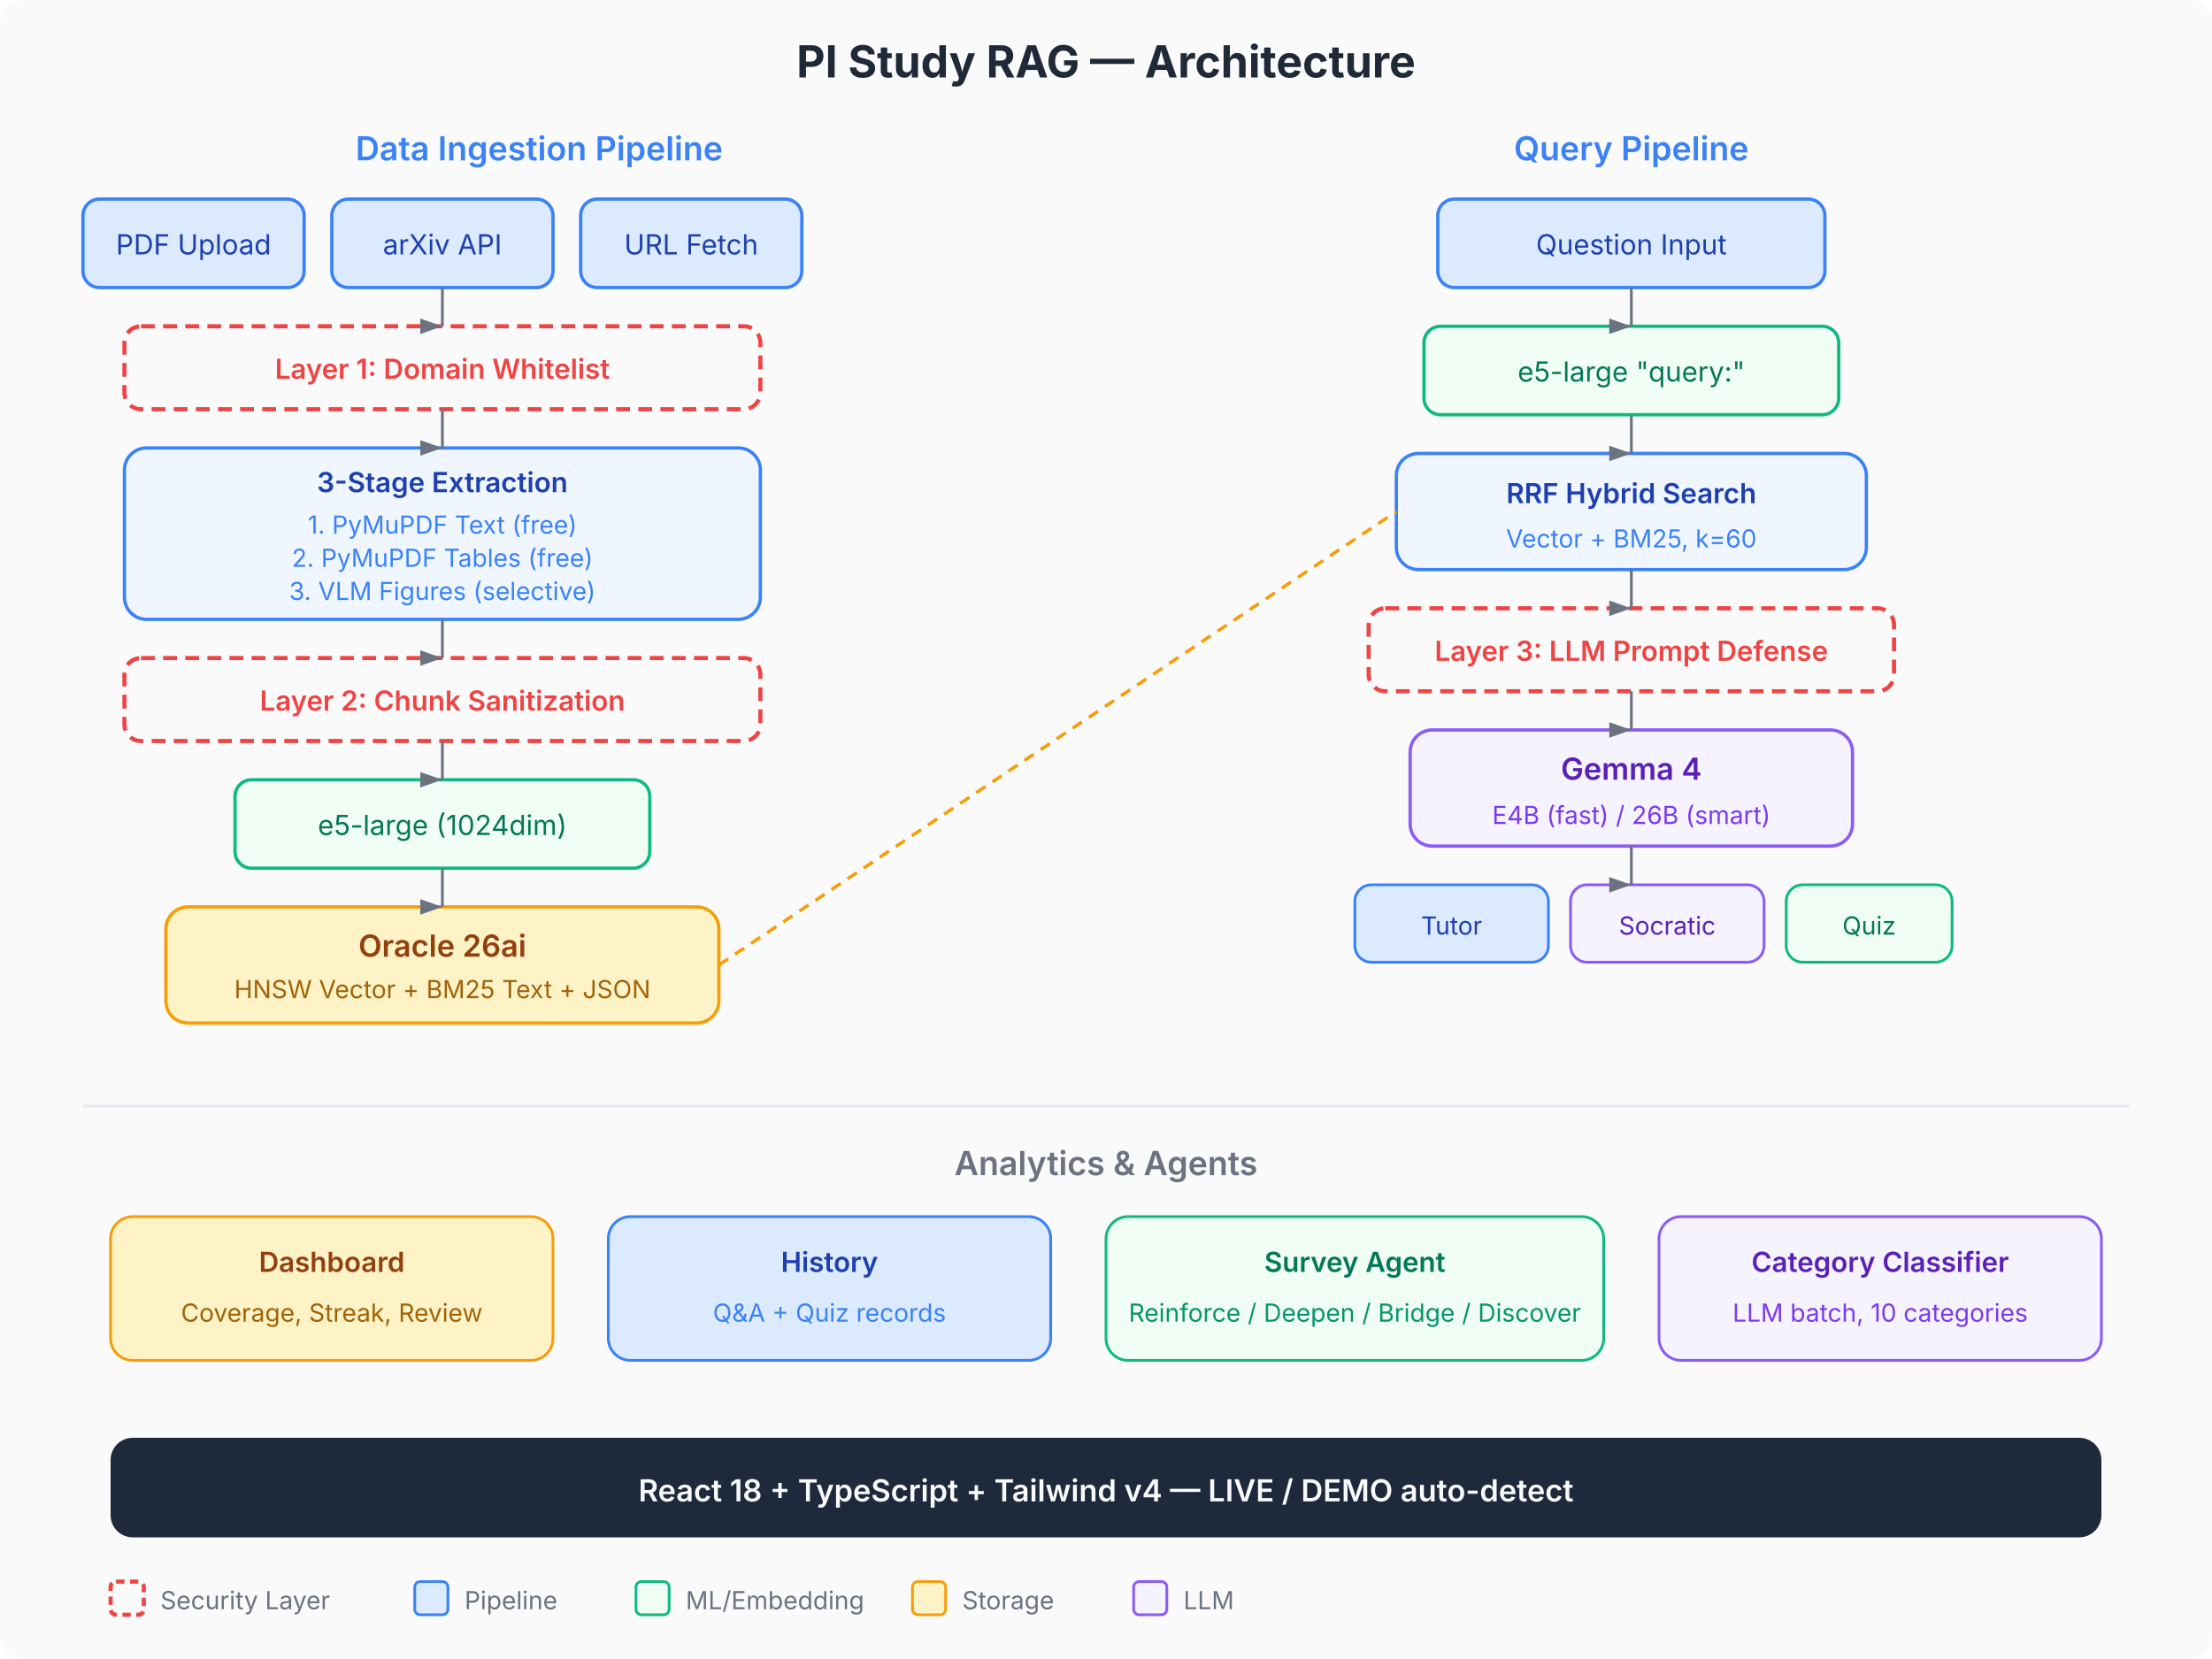
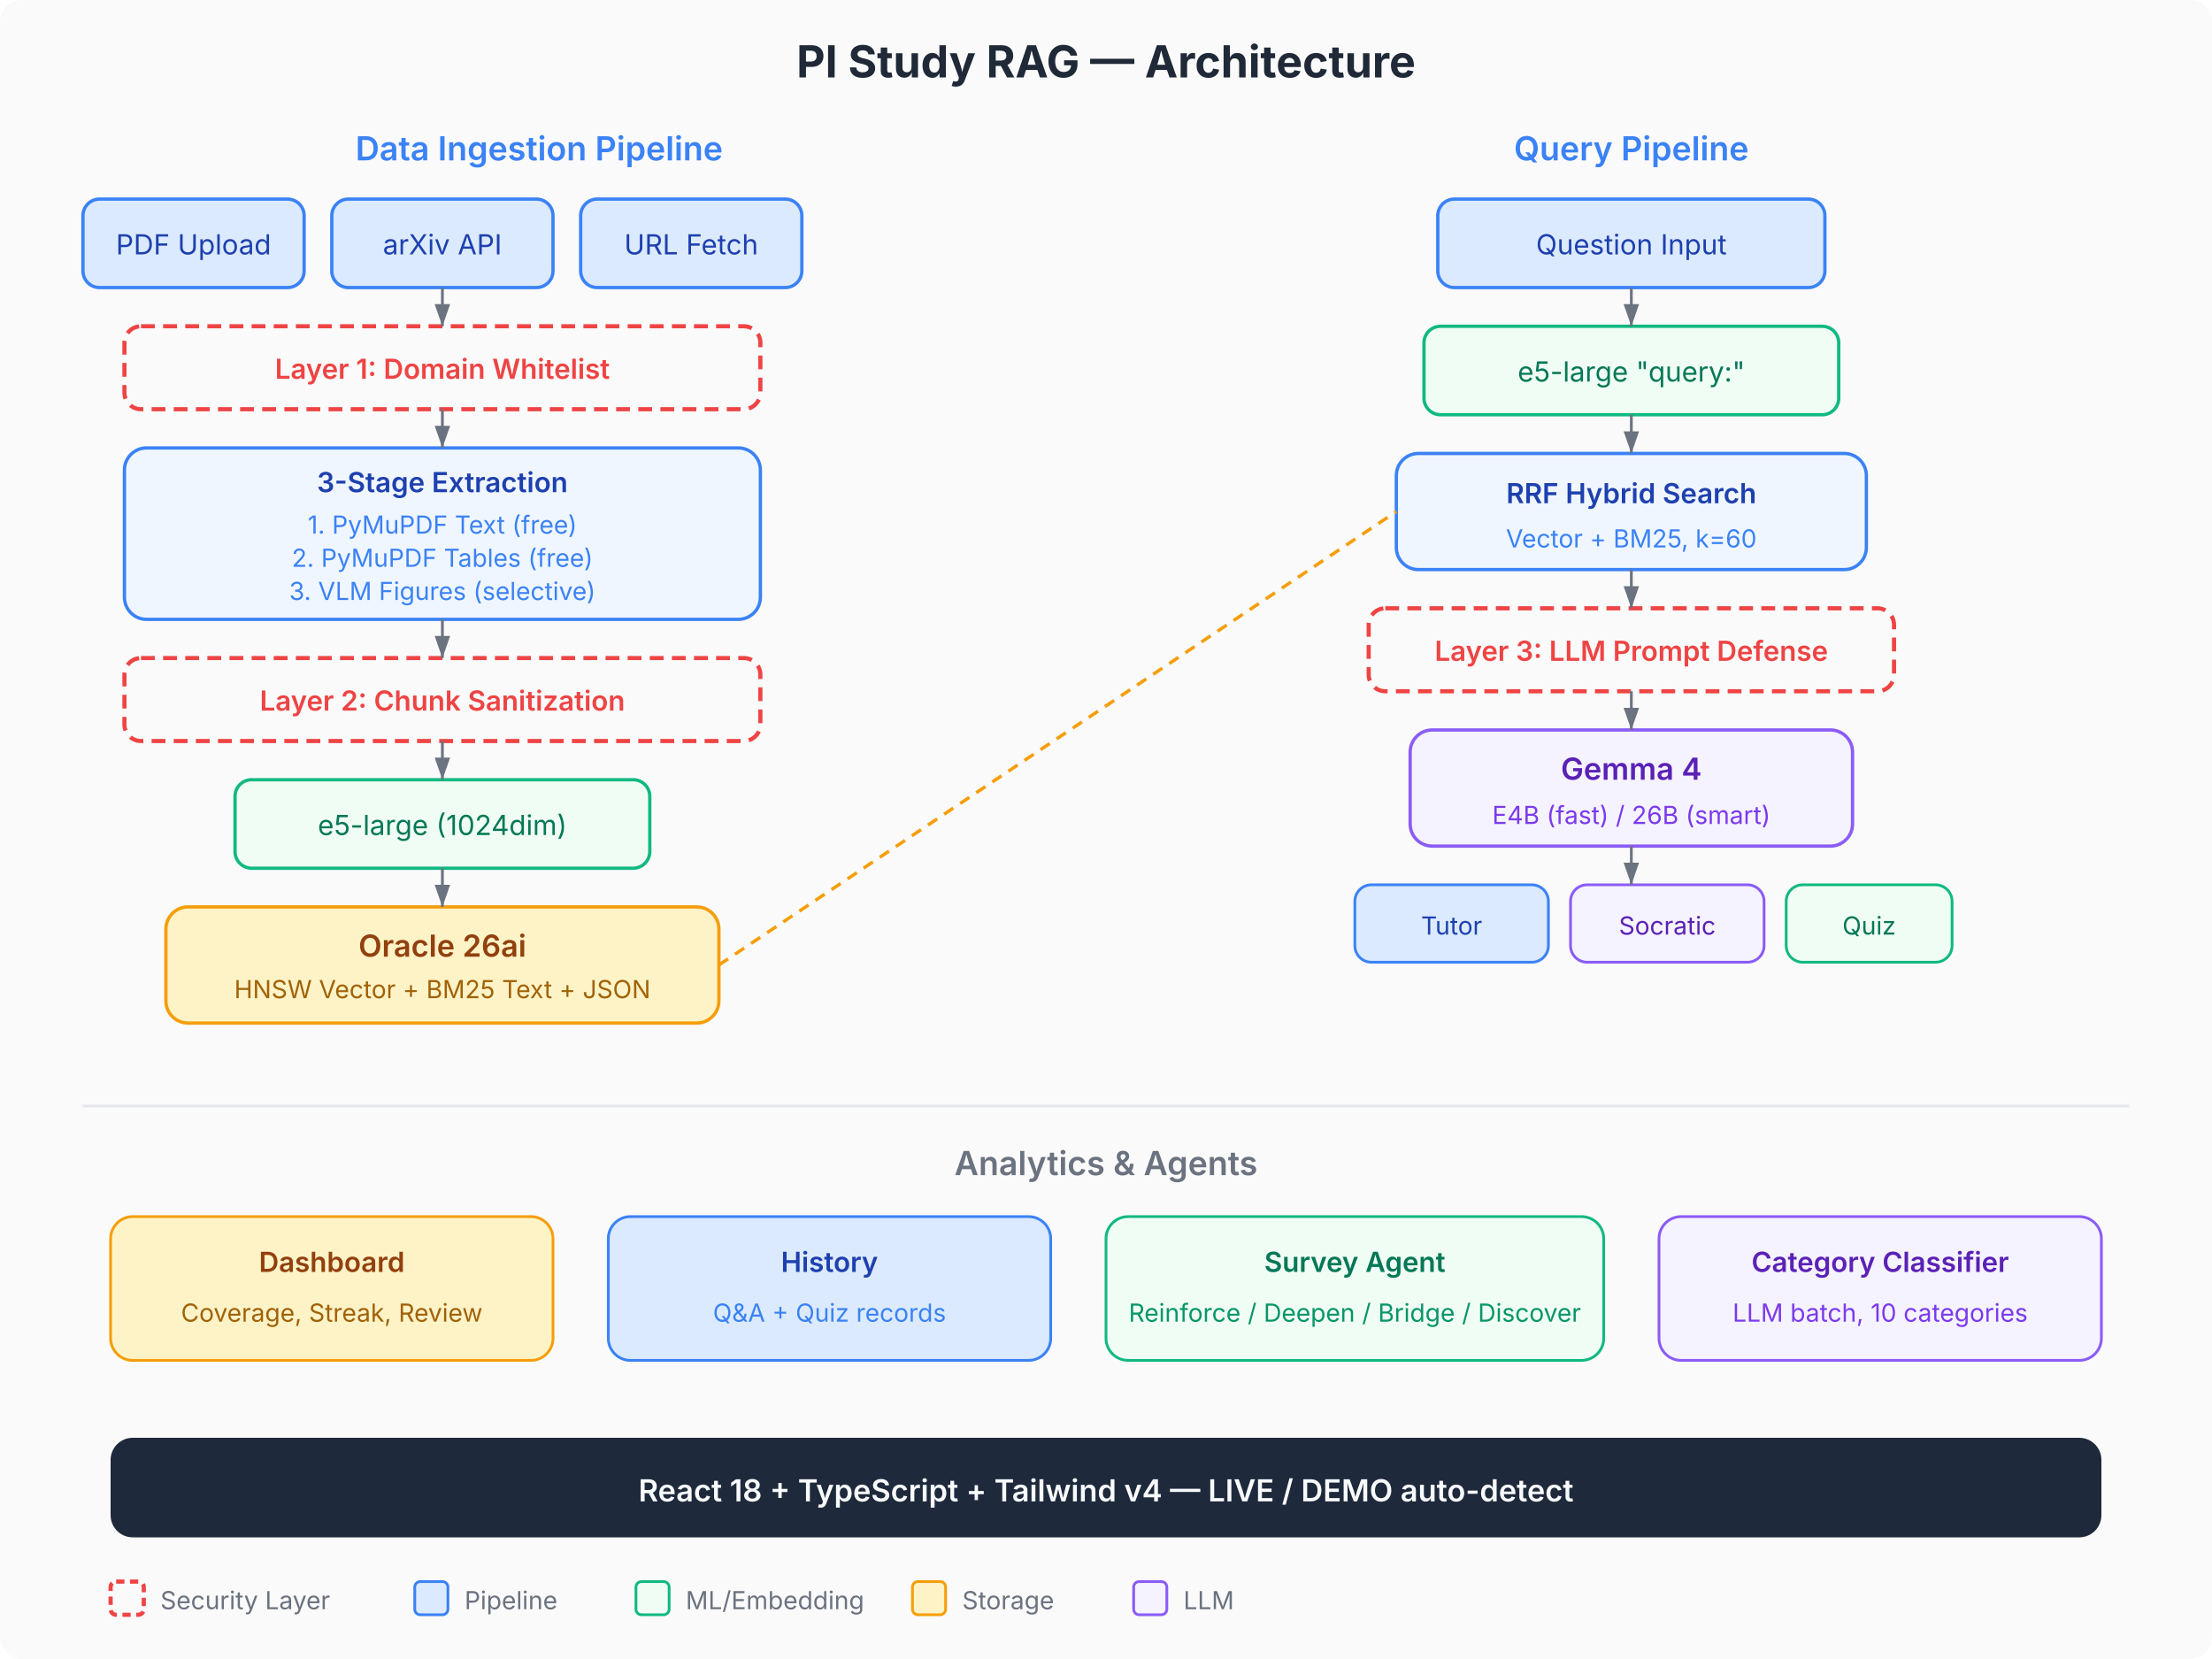
<svg xmlns="http://www.w3.org/2000/svg" viewBox="0 0 800 600" font-family="system-ui, -apple-system, sans-serif" font-size="11">
  <defs>
-     <marker id="arrow" viewBox="0 0 10 7" refX="10" refY="3.5" markerWidth="8" markerHeight="6" orient="auto-start-auto">
+     <marker id="arrow" viewBox="0 0 10 7" refX="10" refY="3.5" markerWidth="8" markerHeight="6" orient="auto">
      <path d="M 0 0 L 10 3.5 L 0 7 z" fill="#6B7280" />
    </marker>
-     <marker id="arrow-blue" viewBox="0 0 10 7" refX="10" refY="3.5" markerWidth="8" markerHeight="6" orient="auto-start-auto">
+     <marker id="arrow-blue" viewBox="0 0 10 7" refX="10" refY="3.5" markerWidth="8" markerHeight="6" orient="auto">
      <path d="M 0 0 L 10 3.5 L 0 7 z" fill="#3B82F6" />
    </marker>
  </defs>
  <rect width="800" height="600" fill="#FAFAFA" rx="8" />
  <text x="400" y="28" text-anchor="middle" font-size="16" font-weight="bold" fill="#1F2937">PI Study RAG — Architecture</text>
  <text x="195" y="58" text-anchor="middle" font-size="12" font-weight="600" fill="#3B82F6">Data Ingestion Pipeline</text>
  <rect x="30" y="72" width="80" height="32" rx="6" fill="#DBEAFE" stroke="#3B82F6" stroke-width="1.2" />
  <text x="70" y="92" text-anchor="middle" font-size="10" fill="#1E40AF">PDF Upload</text>
  <rect x="120" y="72" width="80" height="32" rx="6" fill="#DBEAFE" stroke="#3B82F6" stroke-width="1.2" />
  <text x="160" y="92" text-anchor="middle" font-size="10" fill="#1E40AF">arXiv API</text>
  <rect x="210" y="72" width="80" height="32" rx="6" fill="#DBEAFE" stroke="#3B82F6" stroke-width="1.2" />
  <text x="250" y="92" text-anchor="middle" font-size="10" fill="#1E40AF">URL Fetch</text>
  <rect x="45" y="118" width="230" height="30" rx="6" fill="none" stroke="#EF4444" stroke-width="1.5" stroke-dasharray="5,3" />
  <text x="160" y="137" text-anchor="middle" font-size="10" font-weight="600" fill="#EF4444">Layer 1: Domain Whitelist</text>
  <line x1="160" y1="104" x2="160" y2="118" stroke="#6B7280" stroke-width="1" marker-end="url(#arrow)" />
  <rect x="45" y="162" width="230" height="62" rx="8" fill="#EFF6FF" stroke="#3B82F6" stroke-width="1.2" />
  <text x="160" y="178" text-anchor="middle" font-size="10" font-weight="600" fill="#1E40AF">3-Stage Extraction</text>
  <text x="160" y="193" text-anchor="middle" font-size="9" fill="#3B82F6">1. PyMuPDF Text (free)</text>
  <text x="160" y="205" text-anchor="middle" font-size="9" fill="#3B82F6">2. PyMuPDF Tables (free)</text>
  <text x="160" y="217" text-anchor="middle" font-size="9" fill="#3B82F6">3. VLM Figures (selective)</text>
  <line x1="160" y1="148" x2="160" y2="162" stroke="#6B7280" stroke-width="1" marker-end="url(#arrow)" />
  <rect x="45" y="238" width="230" height="30" rx="6" fill="none" stroke="#EF4444" stroke-width="1.5" stroke-dasharray="5,3" />
  <text x="160" y="257" text-anchor="middle" font-size="10" font-weight="600" fill="#EF4444">Layer 2: Chunk Sanitization</text>
  <line x1="160" y1="224" x2="160" y2="238" stroke="#6B7280" stroke-width="1" marker-end="url(#arrow)" />
  <rect x="85" y="282" width="150" height="32" rx="6" fill="#F0FDF4" stroke="#10B981" stroke-width="1.2" />
  <text x="160" y="302" text-anchor="middle" font-size="10" fill="#047857">e5-large (1024dim)</text>
  <line x1="160" y1="268" x2="160" y2="282" stroke="#6B7280" stroke-width="1" marker-end="url(#arrow)" />
  <rect x="60" y="328" width="200" height="42" rx="8" fill="#FEF3C7" stroke="#F59E0B" stroke-width="1.2" />
  <text x="160" y="346" text-anchor="middle" font-size="11" font-weight="600" fill="#92400E">Oracle 26ai</text>
  <text x="160" y="361" text-anchor="middle" font-size="9" fill="#A16207">HNSW Vector + BM25 Text + JSON</text>
  <line x1="160" y1="314" x2="160" y2="328" stroke="#6B7280" stroke-width="1" marker-end="url(#arrow)" />
  <text x="590" y="58" text-anchor="middle" font-size="12" font-weight="600" fill="#3B82F6">Query Pipeline</text>
  <rect x="520" y="72" width="140" height="32" rx="6" fill="#DBEAFE" stroke="#3B82F6" stroke-width="1.2" />
  <text x="590" y="92" text-anchor="middle" font-size="10" fill="#1E40AF">Question Input</text>
  <rect x="515" y="118" width="150" height="32" rx="6" fill="#F0FDF4" stroke="#10B981" stroke-width="1.2" />
  <text x="590" y="138" text-anchor="middle" font-size="10" fill="#047857">e5-large "query:"</text>
  <line x1="590" y1="104" x2="590" y2="118" stroke="#6B7280" stroke-width="1" marker-end="url(#arrow)" />
  <rect x="505" y="164" width="170" height="42" rx="8" fill="#EFF6FF" stroke="#3B82F6" stroke-width="1.2" />
  <text x="590" y="182" text-anchor="middle" font-size="10" font-weight="600" fill="#1E40AF">RRF Hybrid Search</text>
  <text x="590" y="198" text-anchor="middle" font-size="9" fill="#3B82F6">Vector + BM25, k=60</text>
  <line x1="590" y1="150" x2="590" y2="164" stroke="#6B7280" stroke-width="1" marker-end="url(#arrow)" />
  <line x1="260" y1="349" x2="505" y2="185" stroke="#F59E0B" stroke-width="1.2" stroke-dasharray="4,3" />
  <rect x="495" y="220" width="190" height="30" rx="6" fill="none" stroke="#EF4444" stroke-width="1.5" stroke-dasharray="5,3" />
  <text x="590" y="239" text-anchor="middle" font-size="10" font-weight="600" fill="#EF4444">Layer 3: LLM Prompt Defense</text>
  <line x1="590" y1="206" x2="590" y2="220" stroke="#6B7280" stroke-width="1" marker-end="url(#arrow)" />
  <rect x="510" y="264" width="160" height="42" rx="8" fill="#F5F3FF" stroke="#8B5CF6" stroke-width="1.2" />
  <text x="590" y="282" text-anchor="middle" font-size="11" font-weight="600" fill="#5B21B6">Gemma 4</text>
  <text x="590" y="298" text-anchor="middle" font-size="9" fill="#7C3AED">E4B (fast) / 26B (smart)</text>
  <line x1="590" y1="250" x2="590" y2="264" stroke="#6B7280" stroke-width="1" marker-end="url(#arrow)" />
  <rect x="490" y="320" width="70" height="28" rx="6" fill="#DBEAFE" stroke="#3B82F6" stroke-width="1" />
  <text x="525" y="338" text-anchor="middle" font-size="9" fill="#1E40AF">Tutor</text>
  <rect x="568" y="320" width="70" height="28" rx="6" fill="#F5F3FF" stroke="#8B5CF6" stroke-width="1" />
  <text x="603" y="338" text-anchor="middle" font-size="9" fill="#5B21B6">Socratic</text>
  <rect x="646" y="320" width="60" height="28" rx="6" fill="#F0FDF4" stroke="#10B981" stroke-width="1" />
  <text x="676" y="338" text-anchor="middle" font-size="9" fill="#047857">Quiz</text>
  <line x1="590" y1="306" x2="590" y2="320" stroke="#6B7280" stroke-width="1" marker-end="url(#arrow)" />
  <line x1="30" y1="400" x2="770" y2="400" stroke="#E5E7EB" stroke-width="1" />
  <text x="400" y="425" text-anchor="middle" font-size="12" font-weight="600" fill="#6B7280">Analytics &amp; Agents</text>
  <rect x="40" y="440" width="160" height="52" rx="8" fill="#FEF3C7" stroke="#F59E0B" stroke-width="1" />
  <text x="120" y="460" text-anchor="middle" font-size="10" font-weight="600" fill="#92400E">Dashboard</text>
  <text x="120" y="478" text-anchor="middle" font-size="9" fill="#A16207">Coverage, Streak, Review</text>
  <rect x="220" y="440" width="160" height="52" rx="8" fill="#DBEAFE" stroke="#3B82F6" stroke-width="1" />
  <text x="300" y="460" text-anchor="middle" font-size="10" font-weight="600" fill="#1E40AF">History</text>
  <text x="300" y="478" text-anchor="middle" font-size="9" fill="#3B82F6">Q&amp;A + Quiz records</text>
  <rect x="400" y="440" width="180" height="52" rx="8" fill="#F0FDF4" stroke="#10B981" stroke-width="1" />
  <text x="490" y="460" text-anchor="middle" font-size="10" font-weight="600" fill="#047857">Survey Agent</text>
  <text x="490" y="478" text-anchor="middle" font-size="9" fill="#059669">Reinforce / Deepen / Bridge / Discover</text>
  <rect x="600" y="440" width="160" height="52" rx="8" fill="#F5F3FF" stroke="#8B5CF6" stroke-width="1" />
  <text x="680" y="460" text-anchor="middle" font-size="10" font-weight="600" fill="#5B21B6">Category Classifier</text>
  <text x="680" y="478" text-anchor="middle" font-size="9" fill="#7C3AED">LLM batch, 10 categories</text>
  <rect x="40" y="520" width="720" height="36" rx="8" fill="#1E293B" />
  <text x="400" y="543" text-anchor="middle" font-size="11" font-weight="600" fill="#F8FAFC">React 18 + TypeScript + Tailwind v4 — LIVE / DEMO auto-detect</text>
  <rect x="40" y="572" width="12" height="12" rx="2" fill="none" stroke="#EF4444" stroke-width="1.5" stroke-dasharray="3,2" />
  <text x="58" y="582" font-size="9" fill="#6B7280">Security Layer</text>
  <rect x="150" y="572" width="12" height="12" rx="2" fill="#DBEAFE" stroke="#3B82F6" stroke-width="1" />
  <text x="168" y="582" font-size="9" fill="#6B7280">Pipeline</text>
  <rect x="230" y="572" width="12" height="12" rx="2" fill="#F0FDF4" stroke="#10B981" stroke-width="1" />
  <text x="248" y="582" font-size="9" fill="#6B7280">ML/Embedding</text>
  <rect x="330" y="572" width="12" height="12" rx="2" fill="#FEF3C7" stroke="#F59E0B" stroke-width="1" />
  <text x="348" y="582" font-size="9" fill="#6B7280">Storage</text>
  <rect x="410" y="572" width="12" height="12" rx="2" fill="#F5F3FF" stroke="#8B5CF6" stroke-width="1" />
  <text x="428" y="582" font-size="9" fill="#6B7280">LLM</text>
</svg>
